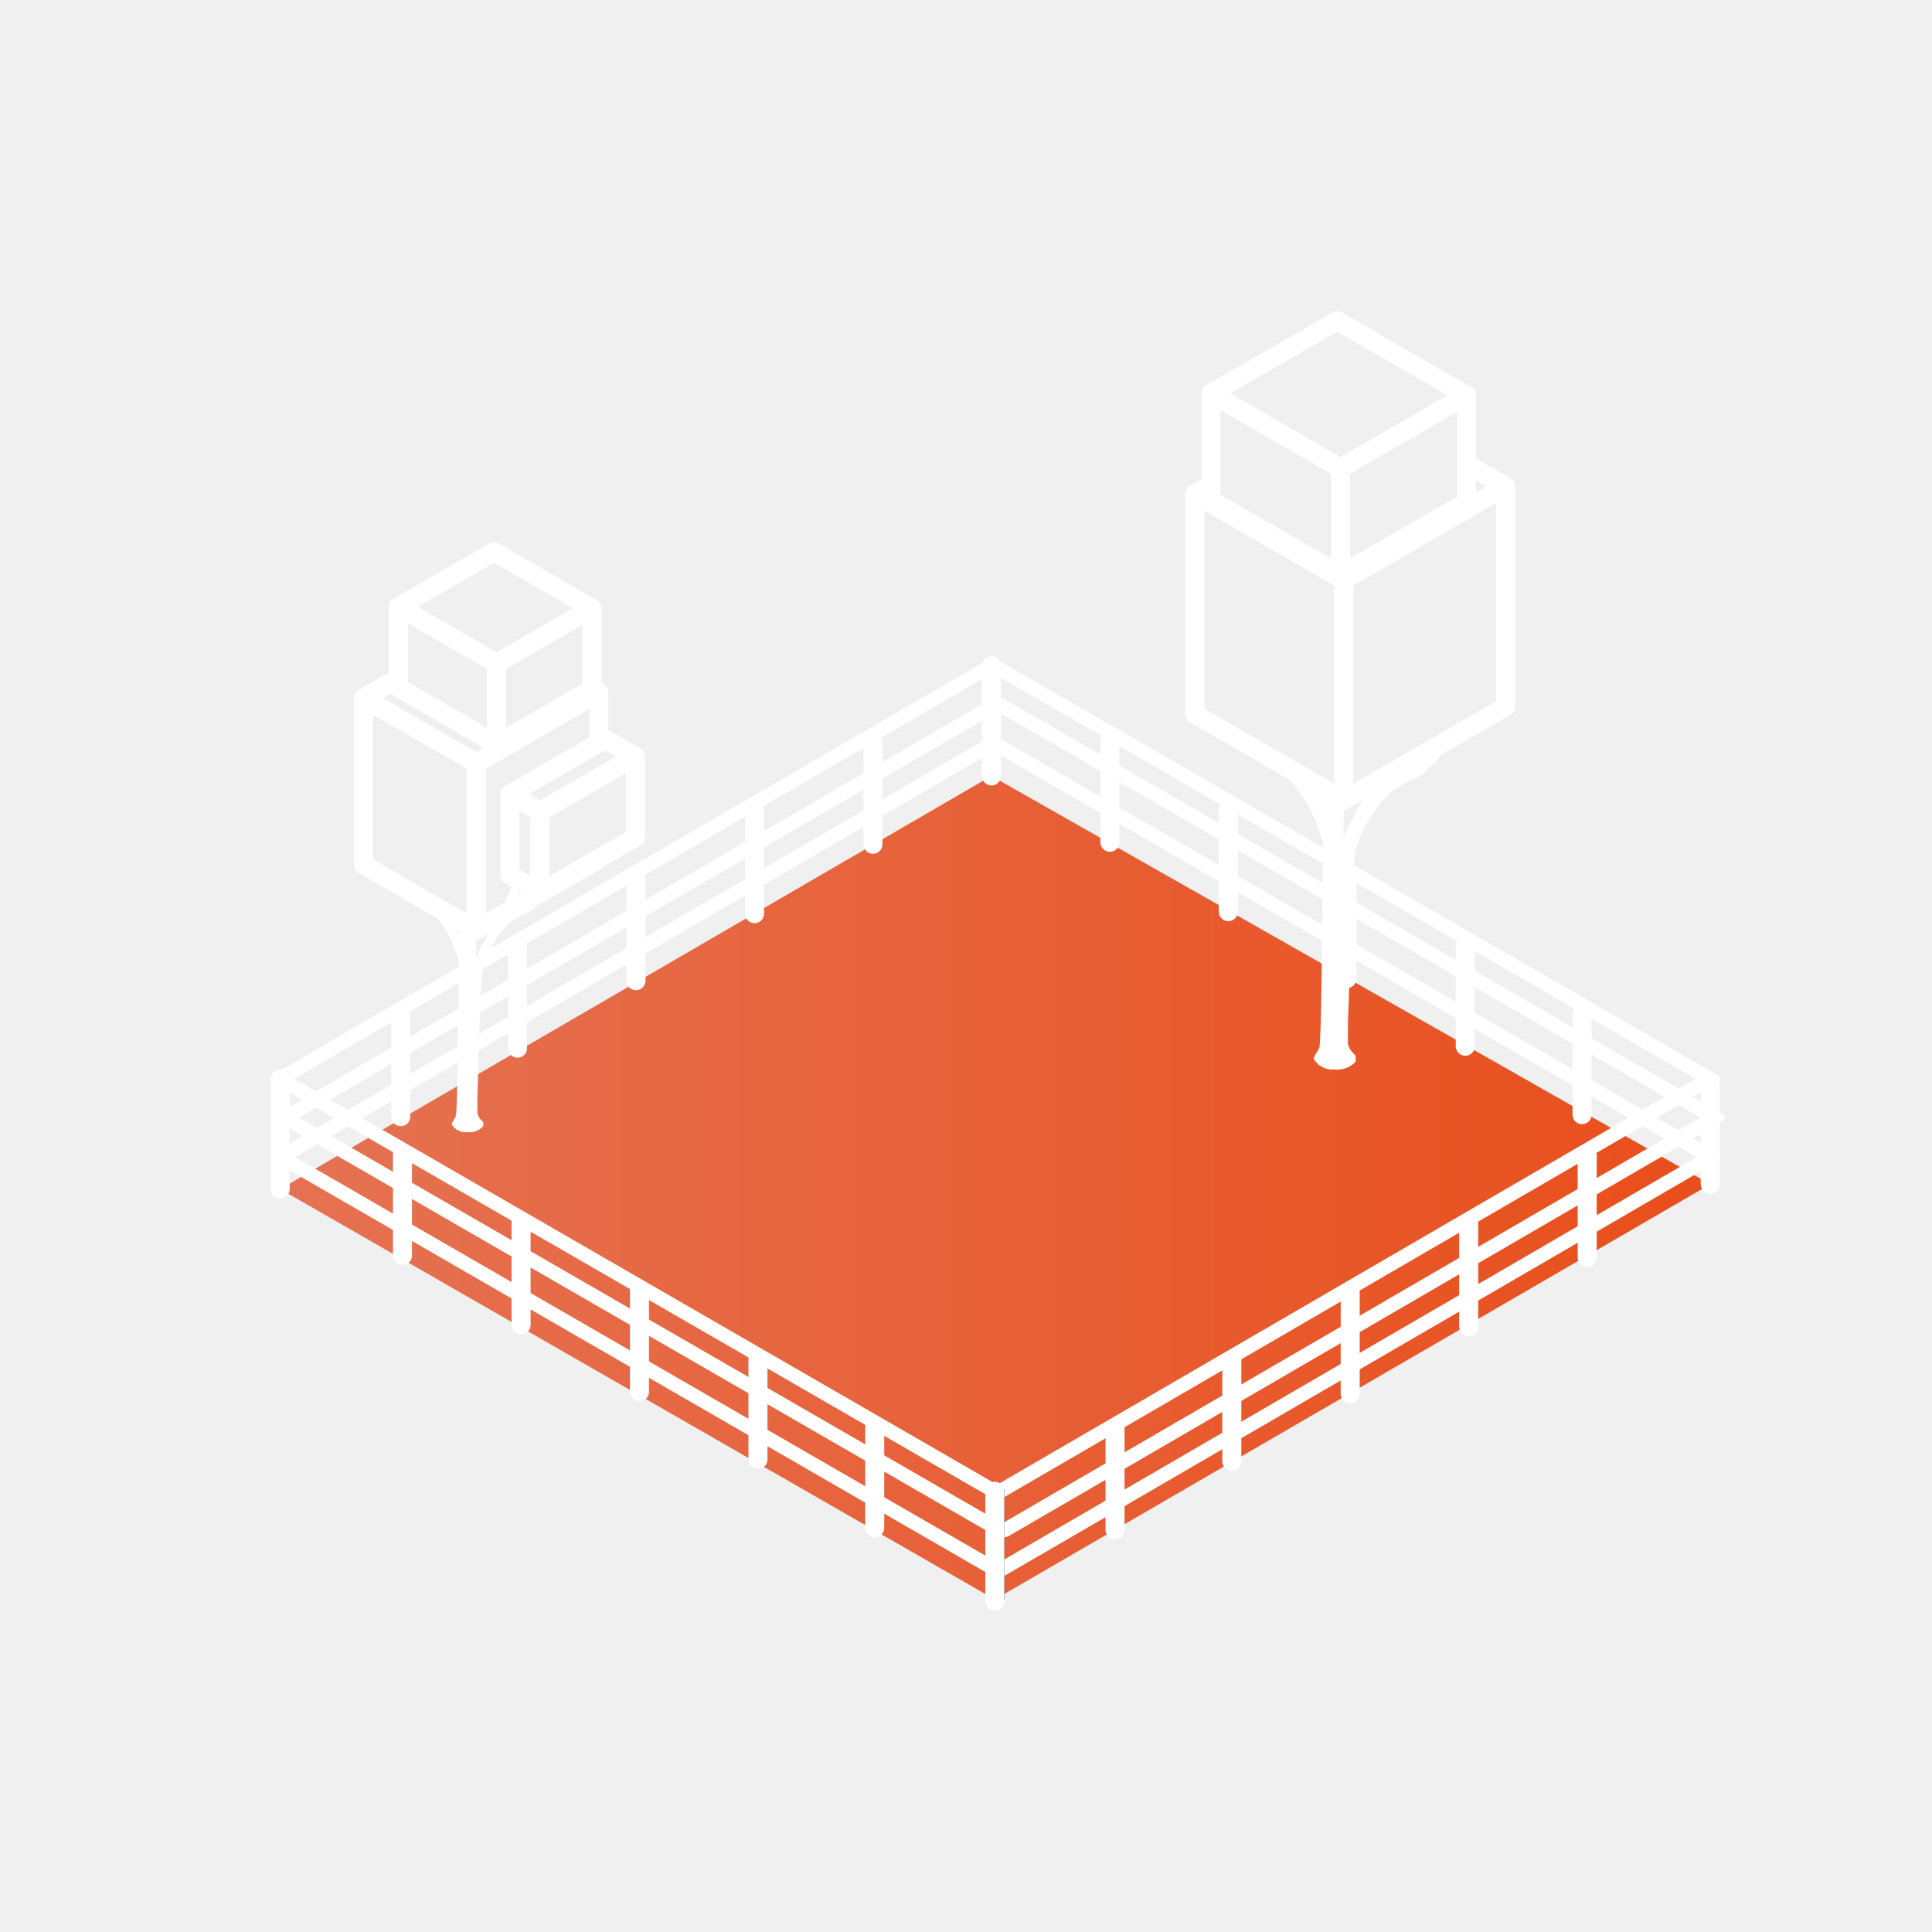
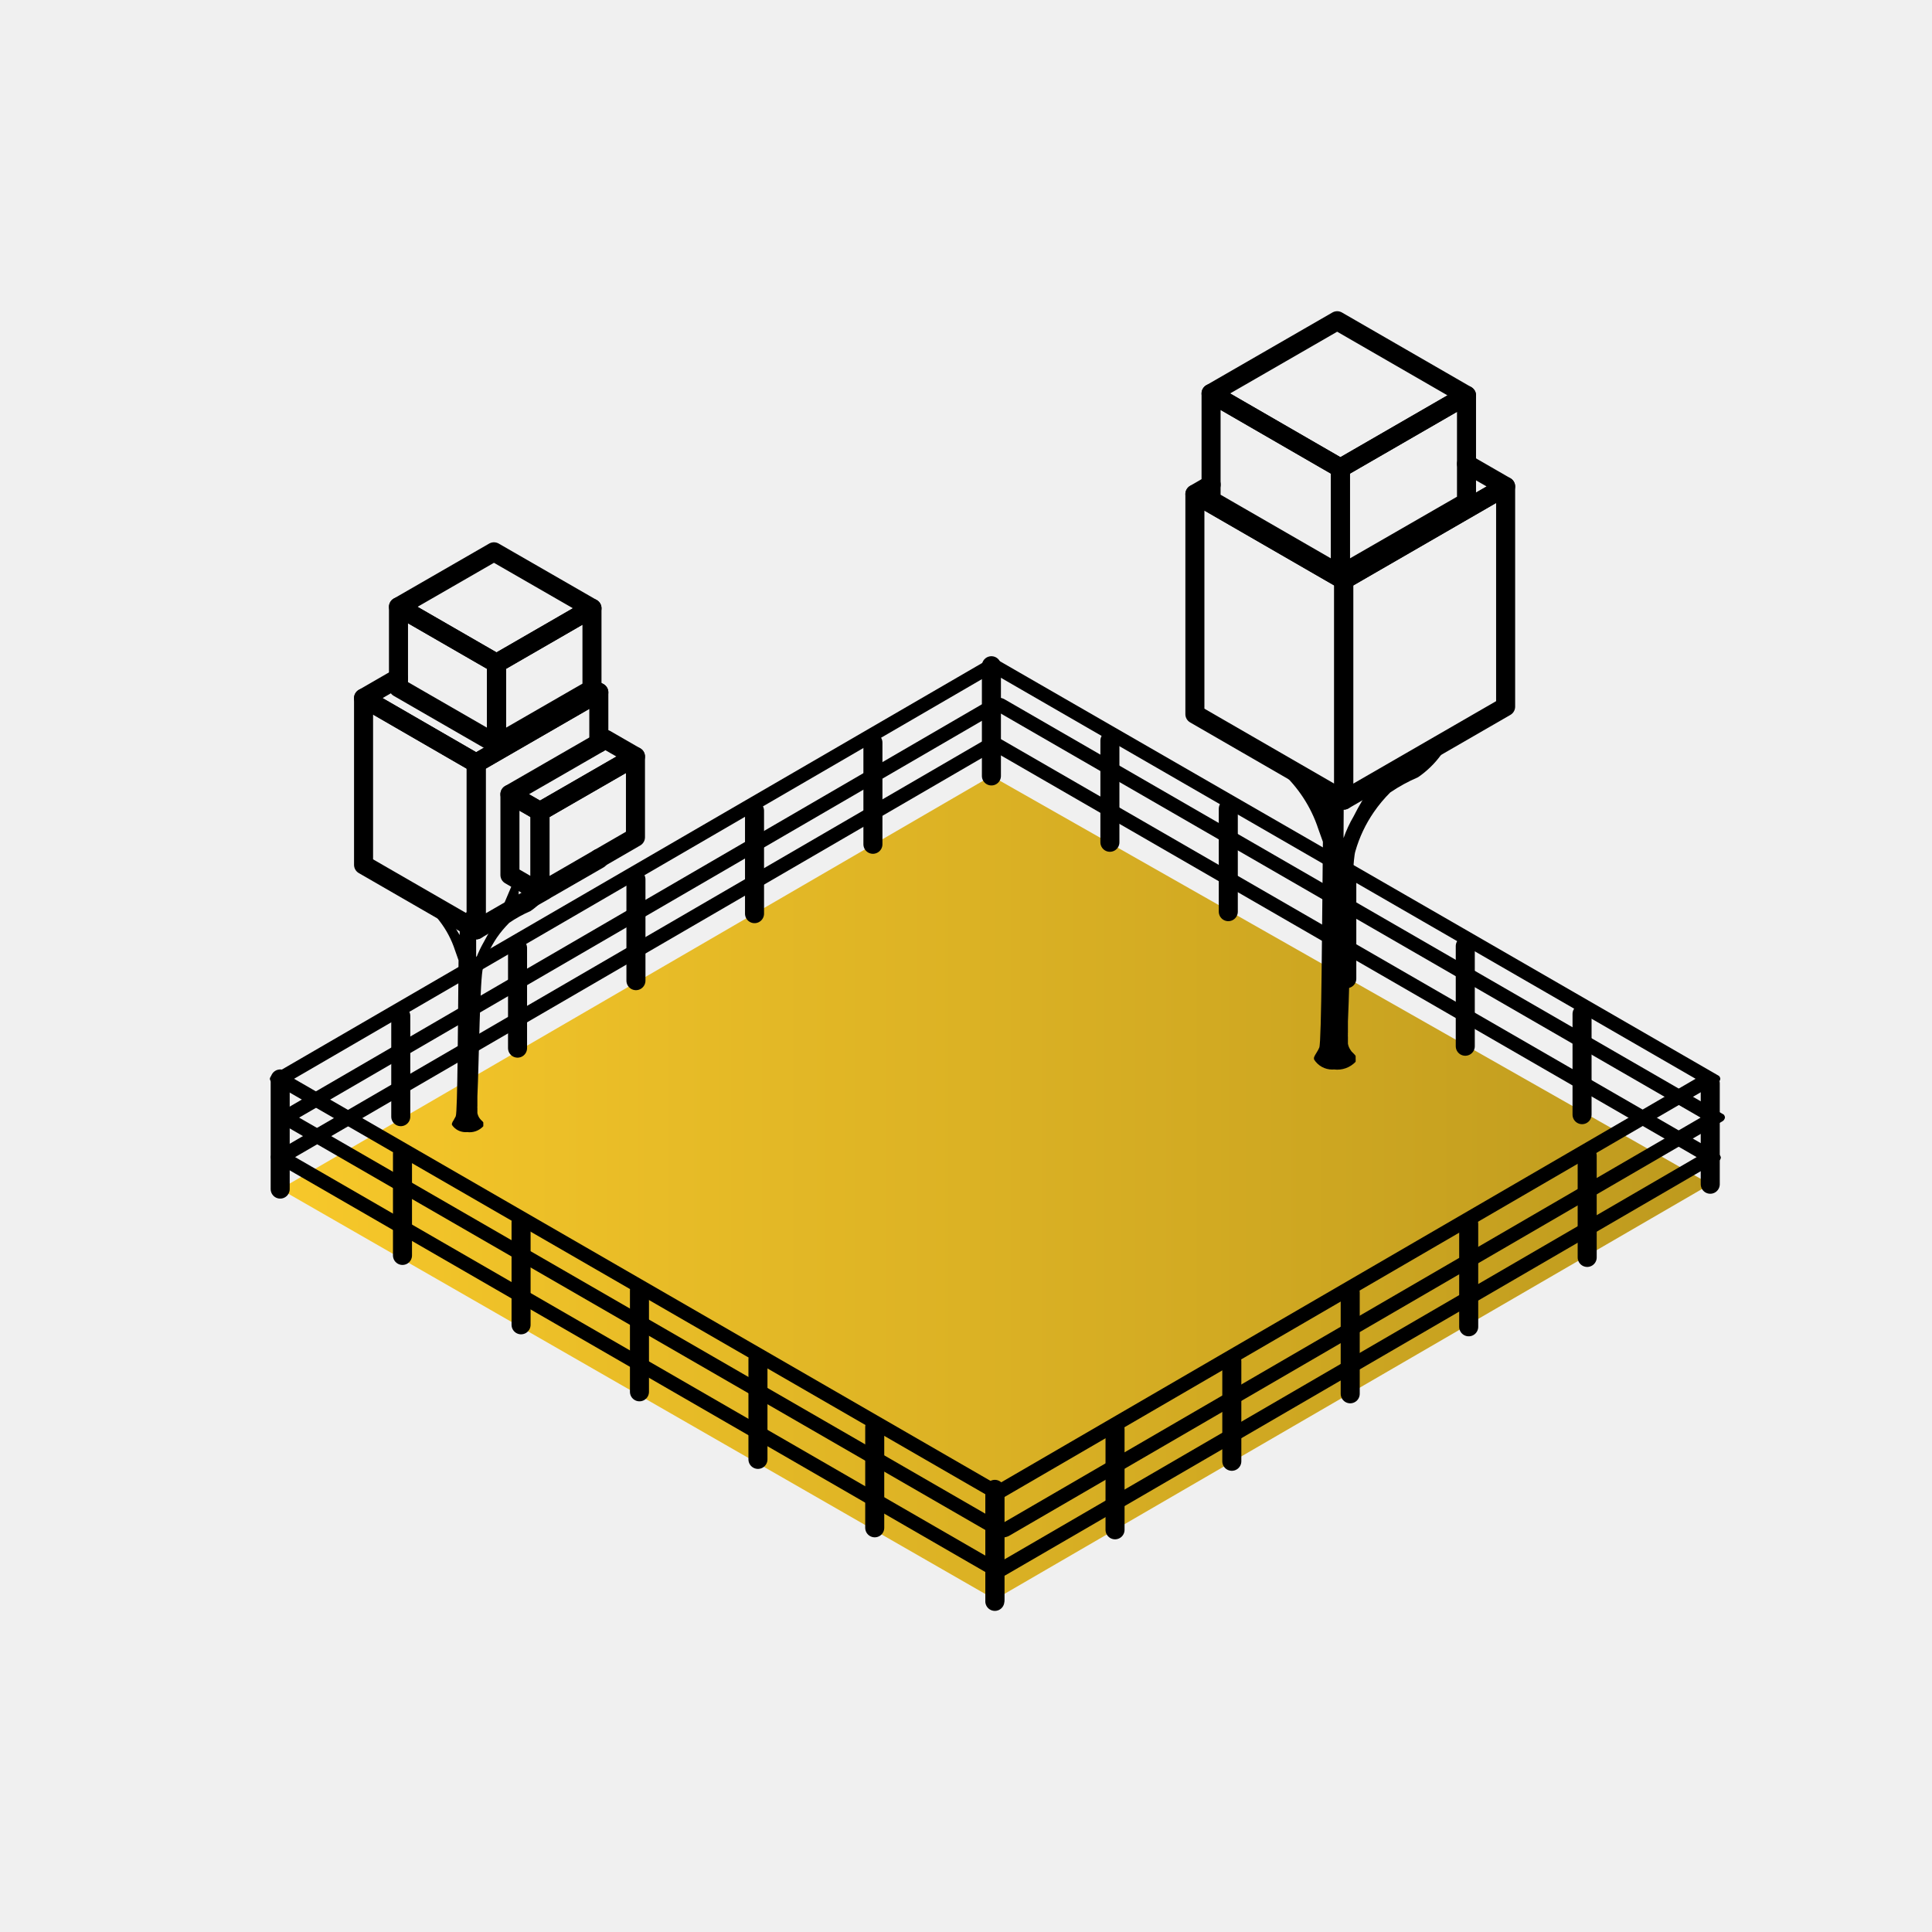
- <svg xmlns="http://www.w3.org/2000/svg" xmlns:xlink="http://www.w3.org/1999/xlink" id="Réteg_2" viewBox="0 0 203 203">
+ <svg xmlns="http://www.w3.org/2000/svg" id="Réteg_2" viewBox="0 0 203 203">
  <defs>
    <style>
-       .cls-1 {
-         fill: url(#linear-gradient-2);
+       .cls-1, .cls-2 {
+         fill: none;
+       }
+ 
+       .cls-3 {
+         clip-path: url(#clippath-1);
      }

      .cls-2 {
-         fill: #fff;
-       }
- 
-       .cls-3, .cls-4, .cls-5, .cls-6 {
-         fill: none;
-       }
- 
-       .cls-7 {
-         clip-path: url(#clippath-1);
-       }
- 
-       .cls-4 {
+         stroke: #000;
        stroke-linecap: round;
-       }
- 
-       .cls-4, .cls-5 {
-         stroke: #fff;
-       }
- 
-       .cls-4, .cls-5, .cls-6 {
        stroke-linejoin: round;
        stroke-width: 2px;
      }

-       .cls-8 {
+       .cls-4 {
        fill: url(#linear-gradient);
        opacity: 0;
      }

-       .cls-9 {
+       .cls-5 {
        clip-path: url(#clippath-2);
      }

      .cls-6 {
-         stroke: #000;
+         fill: url(#Névtelen_színátmenet_17);
      }

-       .cls-10 {
+       .cls-7 {
        clip-path: url(#clippath);
      }
    </style>
+     <linearGradient id="Névtelen_színátmenet_17" data-name="Névtelen színátmenet 17" x1="29.44" y1="124.79" x2="179.7" y2="124.79" gradientUnits="userSpaceOnUse">
+       <stop offset="0" stop-color="#f7c82a" />
+       <stop offset="1" stop-color="#be9a1e" />
+     </linearGradient>
    <linearGradient id="linear-gradient" x1="0" y1="101.5" x2="203" y2="101.5" gradientUnits="userSpaceOnUse">
      <stop offset="0" stop-color="#e57253" />
      <stop offset="1" stop-color="#e94e1b" />
    </linearGradient>
-     <linearGradient id="linear-gradient-2" x1="29.44" y1="124.79" x2="179.7" y2="124.79" xlink:href="#linear-gradient" />
    <clipPath id="clippath">
-       <polygon class="cls-3" points="27.93 113.35 104.28 68.99 181.14 113.35 104.79 157.73 27.93 113.35" />
+       <polygon class="cls-1" points="27.93 113.35 104.28 68.99 181.14 113.35 104.79 157.73 27.93 113.35" />
    </clipPath>
    <clipPath id="clippath-1">
-       <polygon class="cls-3" points="28.45 117.43 104.81 73.05 181.67 117.43 105.31 161.79 28.45 117.43" />
+       <polygon class="cls-1" points="28.45 117.43 104.81 73.05 181.67 117.43 105.31 161.79 28.45 117.43" />
    </clipPath>
    <clipPath id="clippath-2">
-       <polygon class="cls-3" points="28.03 121.58 104.39 77.21 181.25 121.58 104.89 165.96 28.03 121.58" />
+       <polygon class="cls-1" points="28.03 121.58 104.39 77.21 181.25 121.58 104.89 165.96 28.03 121.58" />
    </clipPath>
  </defs>
  <g id="types_of_roofs">
    <g>
-       <rect class="cls-8" width="203" height="203" rx="12" ry="12" />
+       <polygon class="cls-6" points="29.44 124.94 104.17 81.53 179.7 124.43 104.53 168.06 29.44 124.94" />
+       <rect class="cls-4" width="203" height="203" rx="12" ry="12" />
      <g id="Réteg_2-2" data-name="Réteg_2">
        <g id="Réteg_1">
-           <polygon class="cls-1" points="29.44 124.94 104.17 81.53 179.7 124.43 104.53 168.06 29.44 124.94" />
-           <line class="cls-4" x1="91.72" y1="78.03" x2="91.72" y2="88.71" />
-           <line class="cls-4" x1="79.28" y1="85.19" x2="79.28" y2="96" />
-           <line class="cls-4" x1="66.82" y1="92.4" x2="66.82" y2="103.04" />
-           <line class="cls-4" x1="54.38" y1="99.61" x2="54.38" y2="110.13" />
-           <line class="cls-4" x1="42.11" y1="106.75" x2="42.11" y2="117.33" />
-           <line class="cls-4" x1="104.17" y1="81.53" x2="104.17" y2="69.95" />
-           <line class="cls-4" x1="116.62" y1="77.82" x2="116.62" y2="88.5" />
-           <line class="cls-4" x1="129.06" y1="84.98" x2="129.06" y2="95.79" />
-           <line class="cls-4" x1="141.51" y1="92.19" x2="141.51" y2="102.83" />
-           <line class="cls-4" x1="153.96" y1="99.41" x2="153.96" y2="109.93" />
-           <line class="cls-4" x1="166.23" y1="106.54" x2="166.23" y2="117.12" />
-           <g class="cls-10">
-             <path class="cls-2" d="M30.9,113.35l73.39-42.64,73.87,42.64-73.39,42.65L30.9,113.35M180.45,112.93l-75.42-43.47c-.47-.24-1.02-.24-1.48,0L28.67,112.93c-.17.08-.29.24-.32.42.02.19.14.35.32.43l75.37,43.52c.23.12.49.18.75.18.26,0,.51-.06.74-.18l-.75-.43.75-.43-.75.43.75.43,74.92-43.52c.17-.08.29-.24.31-.43-.02-.19-.14-.35-.32-.42" />
+           <line class="cls-2" x1="91.72" y1="78.03" x2="91.72" y2="88.71" />
+           <line class="cls-2" x1="79.28" y1="85.19" x2="79.28" y2="96" />
+           <line class="cls-2" x1="66.82" y1="92.4" x2="66.82" y2="103.04" />
+           <line class="cls-2" x1="54.38" y1="99.61" x2="54.38" y2="110.13" />
+           <line class="cls-2" x1="42.11" y1="106.75" x2="42.11" y2="117.33" />
+           <line class="cls-2" x1="104.17" y1="81.53" x2="104.17" y2="69.95" />
+           <line class="cls-2" x1="116.62" y1="77.82" x2="116.62" y2="88.5" />
+           <line class="cls-2" x1="129.06" y1="84.98" x2="129.06" y2="95.79" />
+           <line class="cls-2" x1="141.51" y1="92.19" x2="141.51" y2="102.83" />
+           <line class="cls-2" x1="153.96" y1="99.41" x2="153.96" y2="109.93" />
+           <line class="cls-2" x1="166.23" y1="106.54" x2="166.23" y2="117.12" />
+           <g class="cls-7">
+             <path d="M30.9,113.35l73.39-42.64,73.87,42.64-73.39,42.65L30.9,113.35M180.45,112.93l-75.42-43.47c-.47-.24-1.02-.24-1.48,0L28.67,112.93c-.17.08-.29.24-.32.42.02.19.14.35.32.43l75.37,43.52c.23.12.49.18.75.18.26,0,.51-.06.74-.18l-.75-.43.75-.43-.75.43.75.43,74.92-43.52c.17-.08.29-.24.31-.43-.02-.19-.14-.35-.32-.42" />
          </g>
-           <g class="cls-7">
-             <path class="cls-2" d="M31.43,117.43l73.39-42.65,73.87,42.65-73.39,42.64L31.43,117.43M180.92,116.99l-75.37-43.52c-.47-.24-1.02-.24-1.48,0L29.2,116.99c-.17.08-.29.24-.32.43.03.19.15.35.32.43l75.37,43.51c.23.12.49.19.75.19.26,0,.51-.07.74-.19l-.75-.43.75-.43-.75.43.75.43,74.88-43.52c.17-.08.28-.24.31-.43-.02-.19-.14-.36-.32-.43" />
+           <g class="cls-3">
+             <path d="M31.43,117.43l73.39-42.65,73.87,42.65-73.39,42.64L31.43,117.43M180.92,116.99l-75.37-43.52c-.47-.24-1.02-.24-1.48,0L29.2,116.99c-.17.08-.29.24-.32.43.03.19.15.35.32.43l75.37,43.51c.23.12.49.19.75.19.26,0,.51-.07.74-.19l-.75-.43.75-.43-.75.43.75.43,74.88-43.52c.17-.08.28-.24.31-.43-.02-.19-.14-.36-.32-.43" />
          </g>
-           <g class="cls-9">
-             <path class="cls-2" d="M31.01,121.58l73.39-42.65,73.87,42.65-73.39,42.65L31.01,121.58M180.5,121.15l-75.37-43.51c-.23-.12-.49-.19-.75-.19-.26,0-.51.07-.74.19L28.77,121.15c-.24.08-.37.33-.29.57.04.14.15.25.29.29l75.37,43.52c.47.24,1.02.24,1.48,0l-.75-.43.75-.43-.75.43.75.43,74.88-43.47c.17-.08.29-.24.32-.43-.03-.19-.15-.35-.32-.43" />
+           <g class="cls-5">
+             <path d="M31.01,121.58l73.39-42.65,73.87,42.65-73.39,42.65L31.01,121.58M180.5,121.15l-75.37-43.51c-.23-.12-.49-.19-.75-.19-.26,0-.51.07-.74.19L28.77,121.15c-.24.08-.37.33-.29.57.04.14.15.25.29.29l75.37,43.52c.47.24,1.02.24,1.48,0l-.75-.43.75-.43-.75.43.75.43,74.88-43.47c.17-.08.29-.24.32-.43-.03-.19-.15-.35-.32-.43" />
          </g>
          <path d="M130.33,77.79l6.85,3.96c.36.65.75,1.26,1.13,1.93.22.37.51.81.76,1.26.03-.79.04-1.49.04-2.07l-8.78-5.08Z" />
-           <path class="cls-2" d="M141.19,81.85c.01.72.01,1.44,0,2.16v.06c0,1.27-.02,2.54-.02,3.81v.18c.28-.79.63-1.56,1.06-2.29.27-.54.56-1.06.87-1.59.4-.61.78-1.23,1.13-1.87l2.67-1.54c.07.04.16.06.26.07.31.02.62-.04.91-.16.99-.49,1.87-1.18,2.56-2.04.01-.01.02-.03.03-.04l2.05-1.19c-.4.65-.83,1.29-1.29,1.9-.67.92-1.49,1.72-2.43,2.36-1.02.44-2,.97-2.92,1.6-.63.63-1.2,1.31-1.71,2.05-.87,1.26-1.53,2.65-1.95,4.13-.43,1.32-.55,13.14-.78,17.88v1.18c-.01.07-.01.15,0,.22-.01.03-.01.07-.01.1s0,.06.01.09v.74c.04.25.14.48.29.69l.09.13c.07.08.14.15.22.22.04.04.09.09.13.14.03.03.06.07.08.11v.15s.01.1,0,.16c.01.07.01.14,0,.22v.08c-.58.62-1.43.92-2.27.81-.06.01-.13.01-.19.01-.77,0-1.49-.39-1.91-1.06-.01-.04-.01-.08-.01-.12,0-.03,0-.07.01-.11.06-.15.14-.3.23-.43l.2-.34c.04-.08.08-.17.12-.25.24-.58.29-13.2.38-21.62-.16-.45-.32-.9-.49-1.37-.76-2.31-2.12-4.38-3.92-6.01-.68-.43-1.38-.81-2.11-1.15-.42-.28-.81-.6-1.15-.98-.02-.02-.05-.04-.08-.06-.16-.19-.34-.38-.51-.58l-.29-.32-.08-.13s-.03-.04-.04-.06l-4.78-2.76,15.12,8.13.52-1.31Z" />
-           <polygon class="cls-5" points="141.19 84.07 125.55 75.04 125.55 51.92 141.19 60.94 141.19 84.07" />
-           <polyline class="cls-5" points="127.26 50.92 125.55 51.91 141.19 60.94 158.2 51.11 154.09 48.74" />
-           <polygon class="cls-5" points="141.19 84.07 158.2 74.25 158.2 51.12 141.19 60.94 141.19 84.07" />
-           <polygon class="cls-5" points="140.84 60.4 127.25 52.56 127.25 41.34 140.84 49.19 140.84 60.4" />
-           <polygon class="cls-5" points="140.84 49.19 127.25 41.34 140.5 33.7 154.09 41.54 140.84 49.19" />
-           <polygon class="cls-5" points="140.84 60.4 154.09 52.77 154.09 41.54 140.84 49.19 140.84 60.4" />
-           <path class="cls-2" d="M57.32,93.43s-.05.07-.08.11h0s-.01.02-.01.02c-.3.36-.64.67-1.02.94-.28.22-.59.4-.92.56-.22.1-.46.14-.7.13-.05,0-.1-.02-.14-.04l.1-2.65-.44-.25-1.74,4.1c-.26.47-.54.94-.84,1.39-.23.39-.46.79-.67,1.19-.32.56-.6,1.14-.83,1.74v-6.01l-1.73,2.04v1.55c-.19-.34-.41-.67-.57-.96-.32-.46-.62-.94-.89-1.43l-5.33-3.08s.07.08.1.12l.06.08.22.25.39.44h.05c.26.29.56.53.88.74.56.26,1.1.55,1.63.87.5.46.95.96,1.35,1.5.71.92,1.26,1.96,1.62,3.07l.37,1.05c-.06,6.31-.1,15.92-.29,16.37-.02.06-.05.12-.09.18-.04.09-.09.18-.14.26-.08.1-.13.21-.17.33-.01.02-.01.05-.01.08s0,.06.01.08c.32.48.86.76,1.44.76.04,0,.09-.01.14-.01.63.09,1.27-.14,1.71-.61v-.06c.01-.06.01-.11,0-.17.01-.04.01-.08,0-.12v-.06l-.06-.08-.11-.11c-.06-.05-.11-.11-.16-.17l-.07-.09c-.11-.16-.18-.34-.22-.53v-.55s-.01-.05-.01-.08c0-.02.01-.04.01-.07v-1.05c.17-3.6.26-12.55.6-13.54.31-1.13.8-2.19,1.46-3.16.38-.55.82-1.07,1.29-1.54.7-.48,1.44-.89,2.21-1.22.17-.11.33-.23.49-.36.52-.41.97-.89,1.35-1.42.25-.33.49-.66.71-1.01.03-.03.05-.07.07-.11l-1.02.59Z" />
-           <polygon class="cls-5" points="50.04 97.7 38.2 90.87 38.2 73.35 50.04 80.19 50.04 97.7" />
-           <polyline class="cls-5" points="41.87 71.23 38.2 73.35 50.03 80.19 62.92 72.75 62.19 72.33" />
-           <polyline class="cls-5" points="62.92 78.06 62.92 72.75 50.03 80.19 50.03 94.66 50.03 97.7 52.37 96.35 54.45 95.15 56.21 94.14 57.23 93.56 57.24 93.55 57.24 93.54 58.27 92.95 62.92 90.27 62.92 90.19" />
-           <polygon class="cls-5" points="52.17 78.19 41.87 72.25 41.87 63.76 52.17 69.7 52.17 78.19" />
-           <polygon class="cls-5" points="52.17 69.7 41.87 63.76 51.9 57.98 62.2 63.91 52.17 69.7" />
-           <polygon class="cls-5" points="52.17 78.19 62.2 72.41 62.2 63.91 52.17 69.7 52.17 78.19" />
-           <polygon class="cls-5" points="56.74 93.77 53.58 91.94 53.58 83.45 56.74 85.27 56.74 93.77" />
-           <polygon class="cls-5" points="56.74 85.27 53.58 83.45 63.61 77.67 66.77 79.49 56.74 85.27" />
-           <polygon class="cls-5" points="56.74 93.77 66.77 87.97 66.77 79.49 56.74 85.27 56.74 93.77" />
-           <line class="cls-4" x1="29.44" y1="113.37" x2="29.44" y2="124.94" />
-           <line class="cls-6" x1="104.53" y1="156.49" x2="104.53" y2="168.06" />
-           <line class="cls-4" x1="42.29" y1="121.23" x2="42.29" y2="131.91" />
-           <line class="cls-4" x1="54.75" y1="128.39" x2="54.75" y2="139.2" />
-           <line class="cls-4" x1="67.19" y1="135.6" x2="67.19" y2="146.24" />
-           <line class="cls-4" x1="79.64" y1="142.82" x2="79.64" y2="153.34" />
-           <line class="cls-4" x1="91.91" y1="149.95" x2="91.91" y2="160.53" />
-           <line class="cls-4" x1="179.7" y1="113.84" x2="179.7" y2="124.43" />
-           <line class="cls-4" x1="104.53" y1="156.69" x2="104.53" y2="168.26" />
-           <line class="cls-4" x1="166.77" y1="121.44" x2="166.77" y2="132.12" />
-           <line class="cls-4" x1="154.32" y1="128.6" x2="154.32" y2="139.41" />
-           <line class="cls-4" x1="141.87" y1="135.81" x2="141.87" y2="146.45" />
-           <line class="cls-4" x1="129.43" y1="143.02" x2="129.43" y2="153.54" />
-           <line class="cls-4" x1="117.16" y1="150.16" x2="117.16" y2="160.74" />
+           <path d="M141.19,81.85c.01.72.01,1.44,0,2.16v.06c0,1.27-.02,2.54-.02,3.81v.18c.28-.79.63-1.56,1.06-2.29.27-.54.56-1.06.87-1.59.4-.61.78-1.23,1.13-1.87l2.67-1.54c.07.04.16.06.26.07.31.02.62-.04.91-.16.99-.49,1.87-1.18,2.56-2.04.01-.01.02-.03.03-.04l2.05-1.19c-.4.65-.83,1.29-1.29,1.9-.67.92-1.49,1.72-2.43,2.36-1.02.44-2,.97-2.92,1.6-.63.63-1.2,1.31-1.71,2.05-.87,1.26-1.53,2.65-1.95,4.13-.43,1.32-.55,13.14-.78,17.88v1.18c-.01.07-.01.15,0,.22-.01.03-.01.07-.01.1s0,.06.01.09v.74c.04.25.14.48.29.69l.09.13c.07.08.14.15.22.22.04.04.09.09.13.14.03.03.06.07.08.11v.15s.01.1,0,.16c.01.07.01.14,0,.22v.08c-.58.62-1.43.92-2.27.81-.06.01-.13.01-.19.01-.77,0-1.49-.39-1.91-1.06-.01-.04-.01-.08-.01-.12,0-.03,0-.07.01-.11.06-.15.14-.3.23-.43l.2-.34c.04-.08.08-.17.12-.25.24-.58.29-13.2.38-21.62-.16-.45-.32-.9-.49-1.37-.76-2.31-2.12-4.38-3.92-6.01-.68-.43-1.38-.81-2.11-1.15-.42-.28-.81-.6-1.15-.98-.02-.02-.05-.04-.08-.06-.16-.19-.34-.38-.51-.58l-.29-.32-.08-.13s-.03-.04-.04-.06l-4.78-2.76,15.12,8.13.52-1.31Z" />
+           <polygon class="cls-2" points="141.19 84.07 125.55 75.04 125.55 51.92 141.19 60.94 141.19 84.07" />
+           <polyline class="cls-2" points="127.26 50.92 125.55 51.91 141.19 60.94 158.2 51.11 154.09 48.74" />
+           <polygon class="cls-2" points="141.19 84.07 158.2 74.25 158.2 51.12 141.19 60.94 141.19 84.07" />
+           <polygon class="cls-2" points="140.84 60.4 127.25 52.56 127.25 41.34 140.84 49.19 140.84 60.4" />
+           <polygon class="cls-2" points="140.84 49.19 127.25 41.34 140.5 33.7 154.09 41.54 140.84 49.19" />
+           <polygon class="cls-2" points="140.84 60.4 154.09 52.77 154.09 41.54 140.84 49.19 140.84 60.4" />
+           <path d="M57.32,93.43s-.05.07-.08.11h0s-.01.02-.01.02c-.3.36-.64.67-1.02.94-.28.22-.59.4-.92.56-.22.1-.46.14-.7.13-.05,0-.1-.02-.14-.04l.1-2.65-.44-.25-1.74,4.1c-.26.47-.54.94-.84,1.39-.23.39-.46.79-.67,1.19-.32.56-.6,1.14-.83,1.74v-6.01l-1.73,2.04v1.55c-.19-.34-.41-.67-.57-.96-.32-.46-.62-.94-.89-1.43l-5.33-3.08s.07.08.1.12l.06.08.22.25.39.44h.05c.26.29.56.53.88.74.56.26,1.1.55,1.63.87.5.46.95.96,1.35,1.5.71.92,1.26,1.96,1.62,3.07l.37,1.05c-.06,6.31-.1,15.92-.29,16.37-.02.06-.05.12-.09.18-.04.09-.09.18-.14.26-.08.1-.13.21-.17.33-.01.02-.01.05-.01.08s0,.06.01.08c.32.48.86.76,1.44.76.04,0,.09-.01.14-.01.63.09,1.27-.14,1.71-.61v-.06c.01-.06.01-.11,0-.17.01-.04.01-.08,0-.12v-.06l-.06-.08-.11-.11c-.06-.05-.11-.11-.16-.17l-.07-.09c-.11-.16-.18-.34-.22-.53v-.55s-.01-.05-.01-.08c0-.02.01-.04.01-.07v-1.05c.17-3.6.26-12.55.6-13.54.31-1.13.8-2.19,1.46-3.16.38-.55.82-1.07,1.29-1.54.7-.48,1.44-.89,2.21-1.22.17-.11.33-.23.49-.36.52-.41.97-.89,1.35-1.42.25-.33.49-.66.71-1.01.03-.03.05-.07.07-.11l-1.02.59Z" />
+           <polygon class="cls-2" points="50.04 97.7 38.2 90.87 38.2 73.35 50.04 80.19 50.04 97.7" />
+           <polyline class="cls-2" points="41.87 71.23 38.2 73.35 50.03 80.19 62.92 72.75 62.19 72.33" />
+           <polyline class="cls-2" points="62.92 78.06 62.92 72.75 50.03 80.19 50.03 94.66 50.03 97.7 52.37 96.35 54.45 95.15 56.21 94.14 57.23 93.56 57.24 93.55 57.24 93.54 58.27 92.95 62.92 90.27 62.92 90.19" />
+           <polygon class="cls-2" points="52.17 78.19 41.87 72.25 41.87 63.76 52.17 69.7 52.17 78.19" />
+           <polygon class="cls-2" points="52.17 69.7 41.87 63.76 51.9 57.98 62.2 63.91 52.17 69.7" />
+           <polygon class="cls-2" points="52.17 78.19 62.2 72.41 62.2 63.91 52.17 69.7 52.17 78.19" />
+           <polygon class="cls-2" points="56.74 93.77 53.58 91.94 53.58 83.45 56.74 85.27 56.74 93.77" />
+           <polygon class="cls-2" points="56.74 85.27 53.58 83.45 63.61 77.67 66.77 79.49 56.74 85.27" />
+           <polygon class="cls-2" points="56.74 93.77 66.77 87.97 66.77 79.49 56.74 85.27 56.74 93.77" />
+           <line class="cls-2" x1="29.44" y1="113.37" x2="29.44" y2="124.94" />
+           <line class="cls-2" x1="104.53" y1="156.49" x2="104.53" y2="168.06" />
+           <line class="cls-2" x1="42.29" y1="121.23" x2="42.29" y2="131.91" />
+           <line class="cls-2" x1="54.75" y1="128.39" x2="54.75" y2="139.2" />
+           <line class="cls-2" x1="67.19" y1="135.6" x2="67.19" y2="146.24" />
+           <line class="cls-2" x1="79.64" y1="142.82" x2="79.64" y2="153.34" />
+           <line class="cls-2" x1="91.91" y1="149.95" x2="91.91" y2="160.53" />
+           <line class="cls-2" x1="179.7" y1="113.84" x2="179.7" y2="124.43" />
+           <line class="cls-2" x1="104.53" y1="156.69" x2="104.53" y2="168.26" />
+           <line class="cls-2" x1="166.77" y1="121.44" x2="166.77" y2="132.12" />
+           <line class="cls-2" x1="154.32" y1="128.6" x2="154.32" y2="139.41" />
+           <line class="cls-2" x1="141.87" y1="135.81" x2="141.87" y2="146.45" />
+           <line class="cls-2" x1="129.43" y1="143.02" x2="129.43" y2="153.54" />
+           <line class="cls-2" x1="117.16" y1="150.16" x2="117.16" y2="160.74" />
        </g>
      </g>
    </g>
  </g>
</svg>
